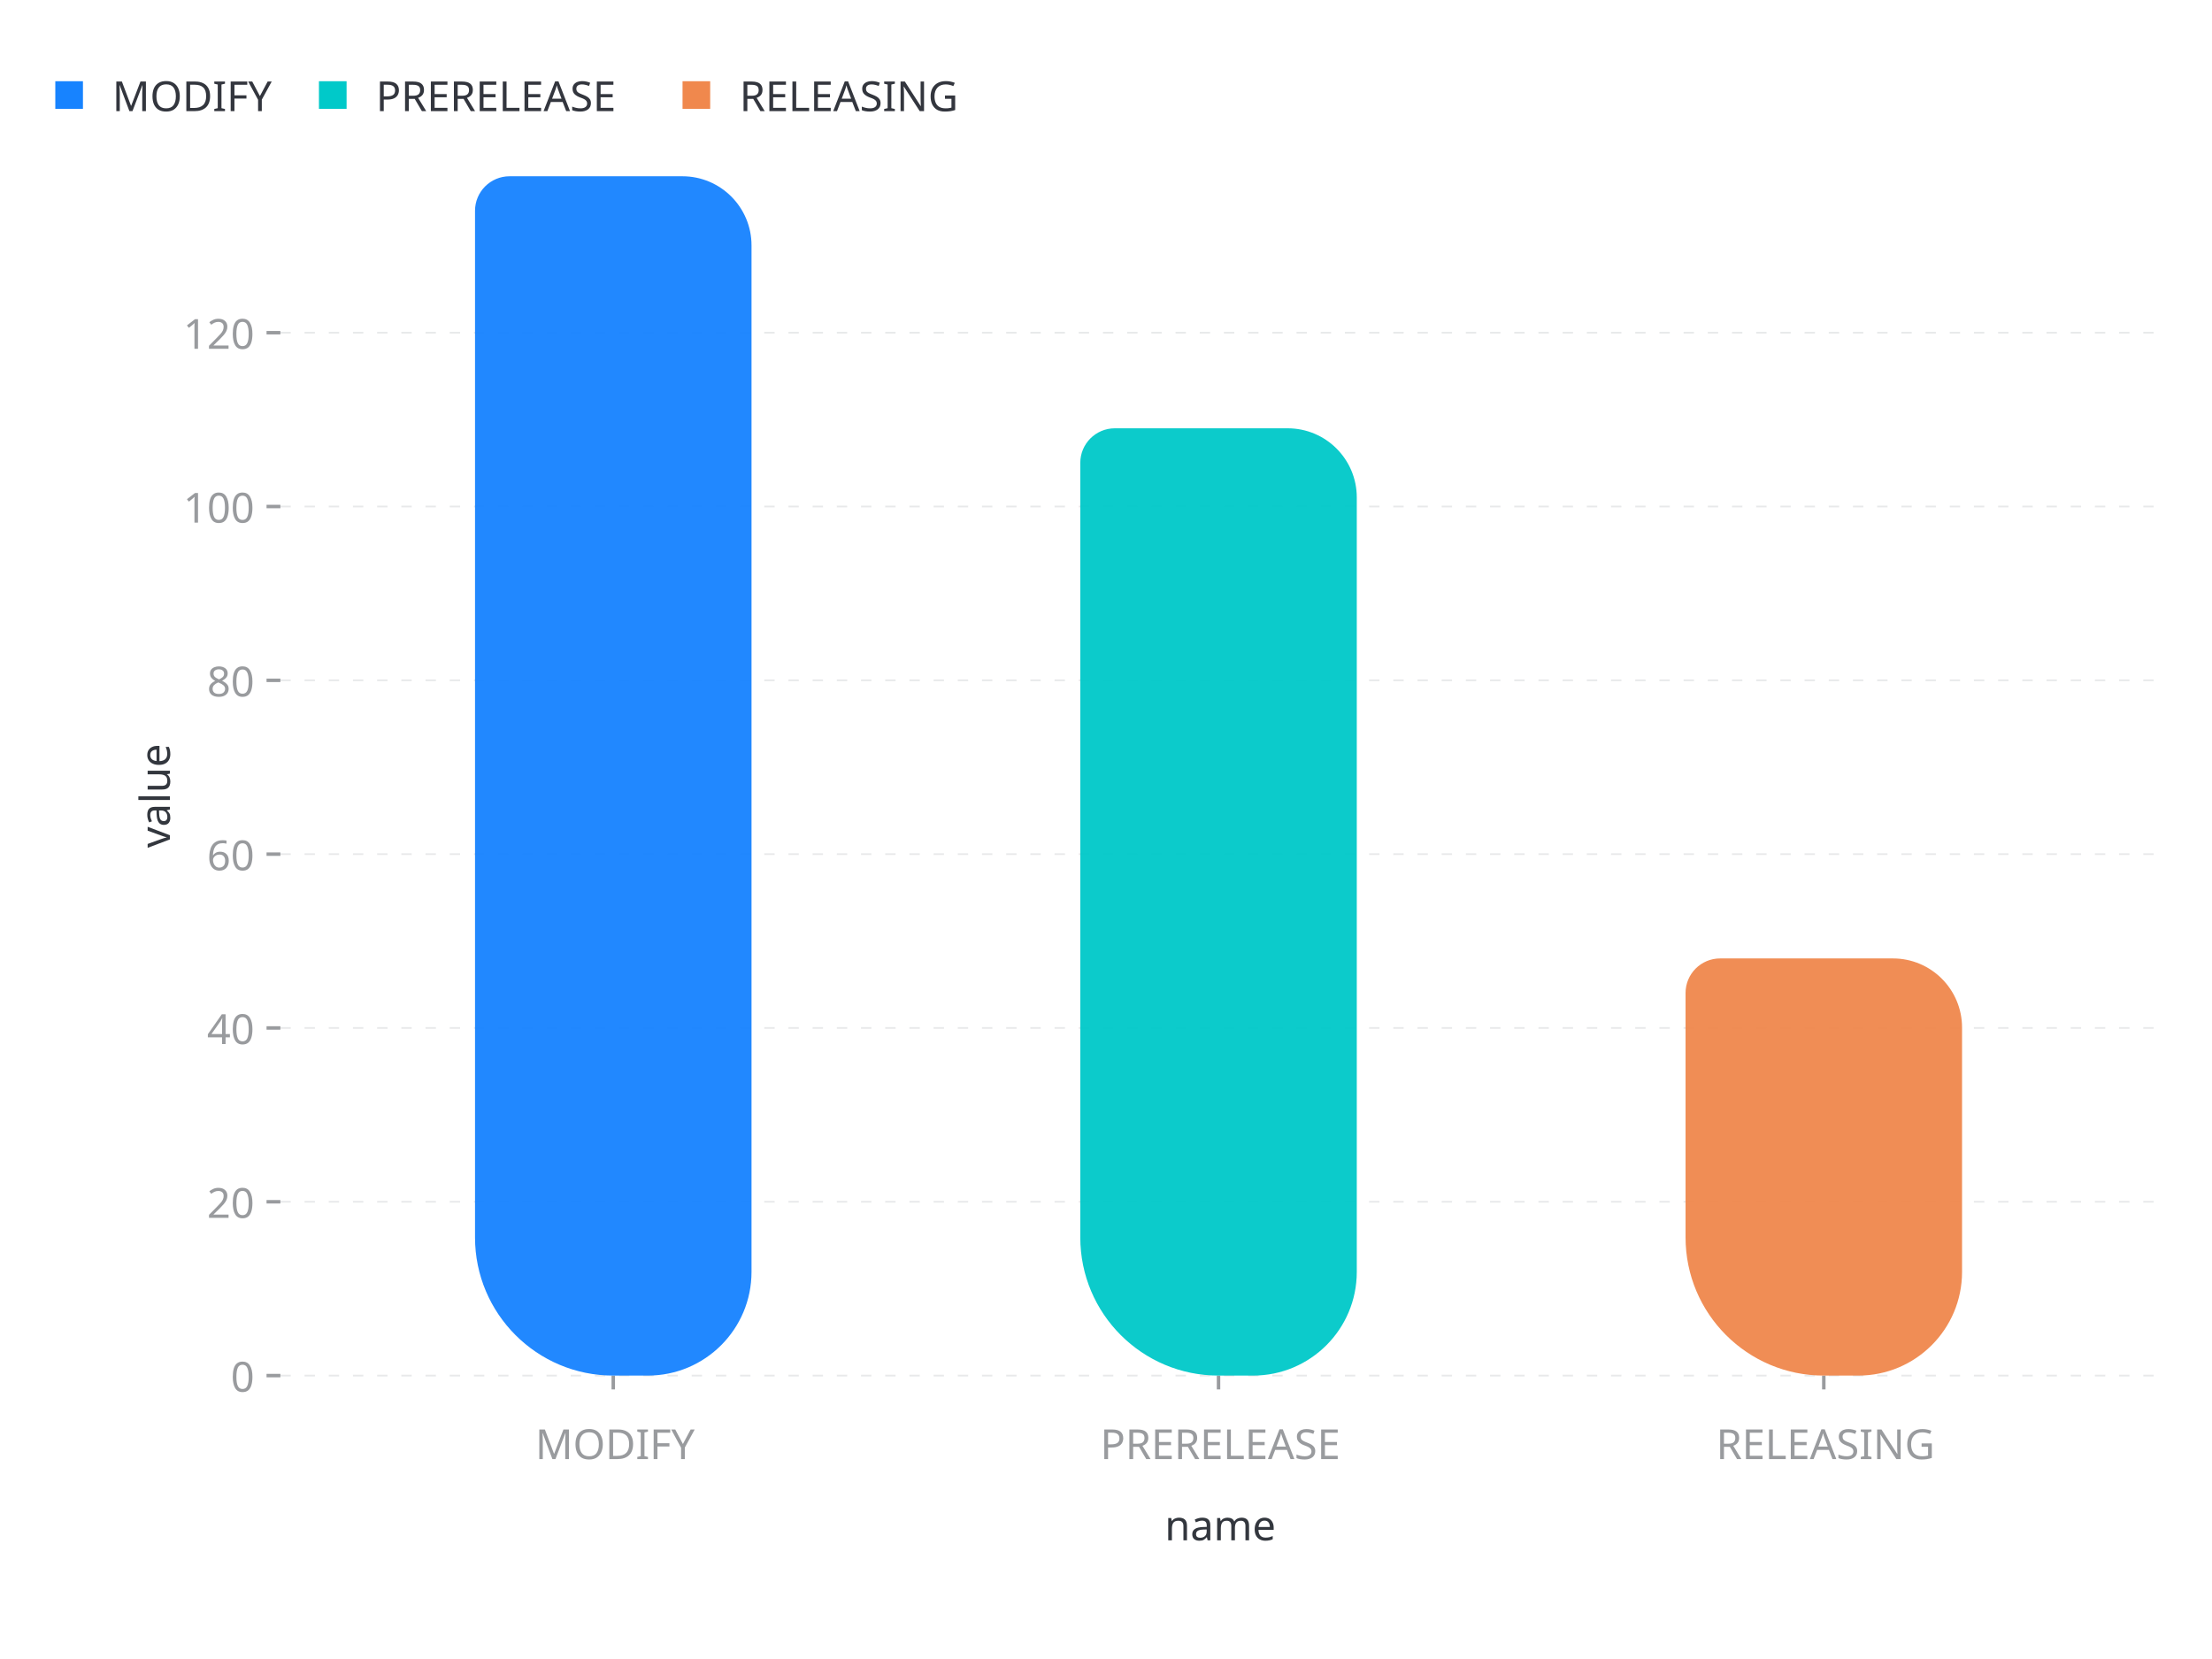
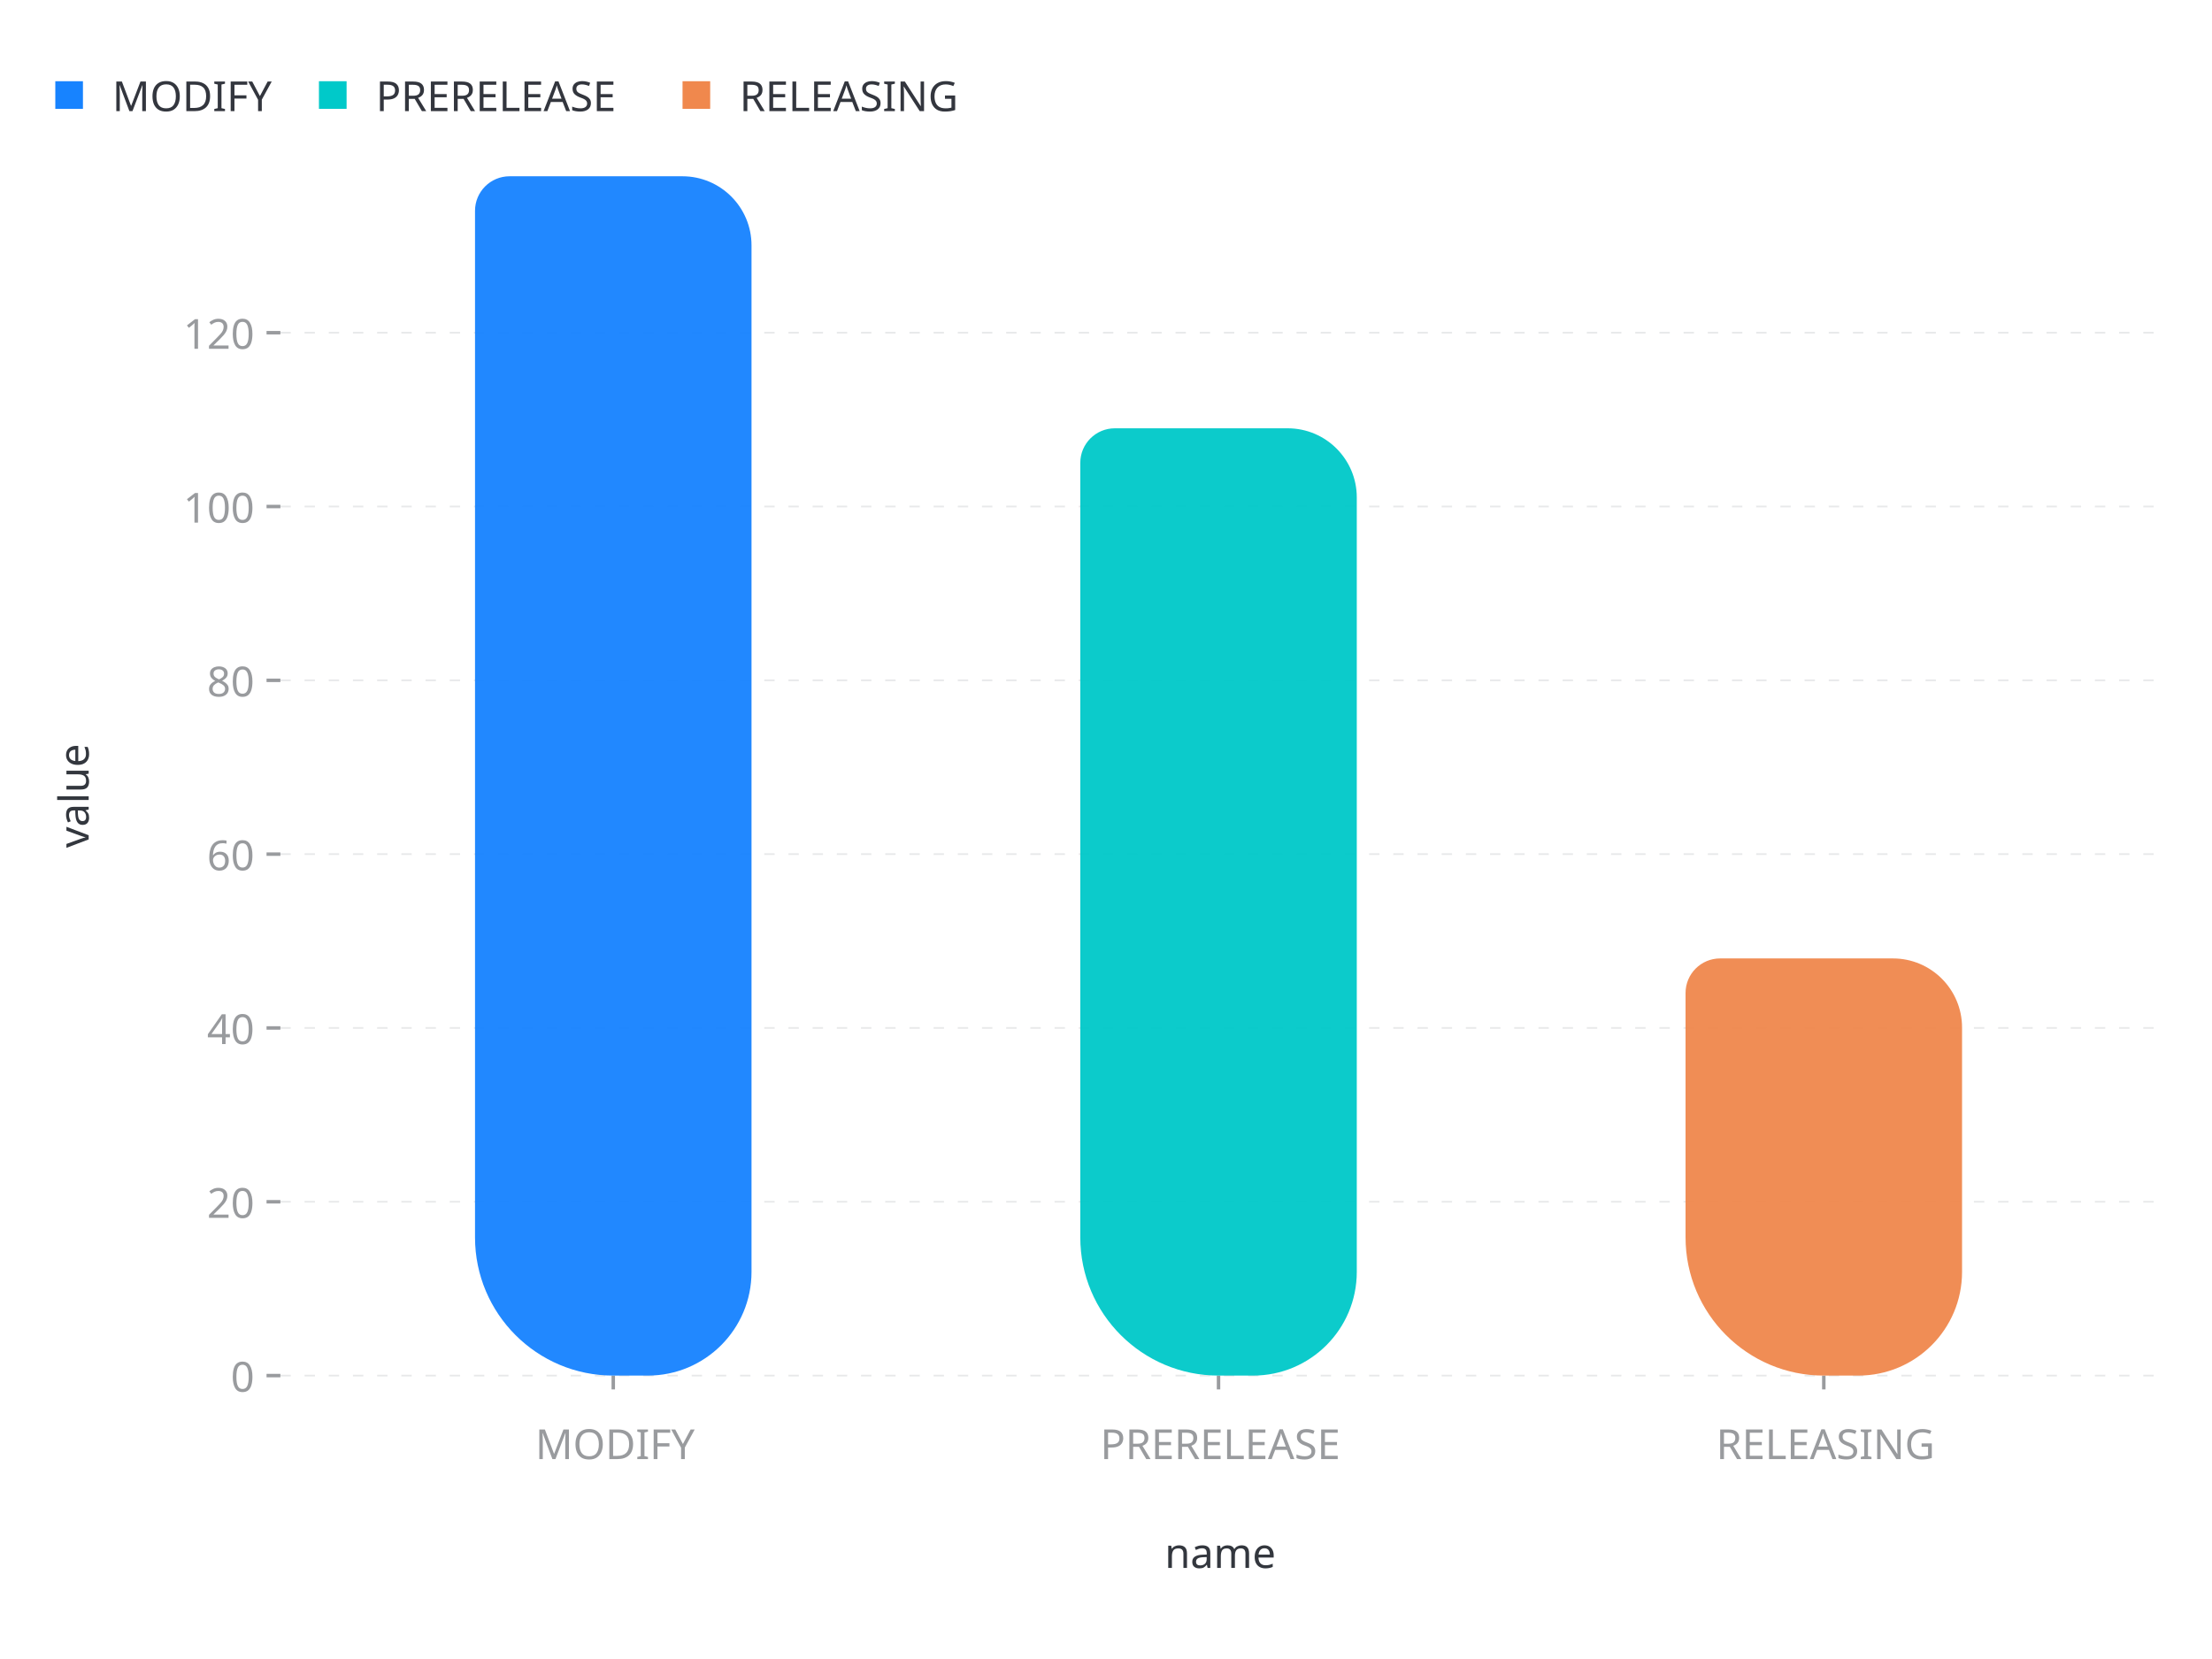
<svg xmlns="http://www.w3.org/2000/svg" width="640" height="480" style="background: transparent;" color-interpolation-filters="sRGB">
  <defs>
    <clipPath transform="matrix(1,0,0,1,-16,-16)" id="clip-path-65-31">
      <use href="#g-svg-65" transform="matrix(1,0,0,1,16,16)" />
    </clipPath>
  </defs>
  <g id="g-svg-camera">
    <g id="g-root" fill="none">
      <g id="g-svg-16" fill="none" class="view">
        <g>
          <path id="g-svg-17" fill="rgba(0,0,0,0)" class="area" d="M 0,0 l 640,0 l 0,480 l-640 0 z" x="0" y="0" width="640" height="480" />
        </g>
        <g>
          <path id="g-svg-18" fill="rgba(0,0,0,0)" class="area" d="M 16,16 l 608,0 l 0,448 l-608 0 z" x="16" y="16" width="608" height="448" />
        </g>
        <g>
          <path id="g-svg-19" fill="rgba(0,0,0,0)" class="area" d="M 81.12,51 l 542.88,0 l 0,347 l-542.88 0 z" x="81.12" y="51" width="542.88" height="347" />
        </g>
        <g>
          <path id="g-svg-20" fill="rgba(0,0,0,0)" class="area" d="M 81.12,51 l 542.88,0 l 0,347 l-542.88 0 z" x="81.12" y="51" width="542.88" height="347" />
        </g>
        <g id="g-svg-21" fill="none" class="component">
          <g id="g-svg-24" fill="none" x="16" y="16" width="608" height="23" transform="matrix(1,0,0,1,16,16)">
            <g id="g-svg-25" fill="none" class="legend-category" width="277.68" height="23">
              <g id="g-svg-26" fill="none" class="legend-title-group">
                <g id="g-svg-27" fill="none" width="277.68" height="23" class="legend-title" />
              </g>
              <g id="g-svg-28" fill="none" class="legend-items-group">
                <g id="g-svg-29" fill="none" width="277.68" height="23" x="0" y="0" class="legend-items">
                  <g id="g-svg-30" fill="none" x="0" y="0" class="items-navigator">
                    <g id="g-svg-31" fill="none" class="navigator-content-group" clip-path="url(#clip-path-65-31)">
                      <g id="g-svg-32" fill="none" class="navigator-play-window">
                        <g id="g-svg-58" fill="none" class="items-item-page">
                          <g id="g-svg-34" fill="none" class="items-item" x="0" y="0" width="64.28" height="23">
                            <g id="g-svg-40" fill="none" class="legend-category-item-background-group">
                              <g>
                                <path id="g-svg-41" fill="rgba(0,0,0,0)" class="legend-category-item-background" d="M 0,0 l 64.28,0 l 0,23 l-64.28 0 z" width="64.28" height="23" visibility="visible" />
                              </g>
                            </g>
                            <g id="g-svg-35" fill="none" transform="matrix(0.5,0,0,0.5,4,11.5)" class="legend-category-item-marker-group">
                              <g>
                                <path id="g-svg-36" fill="rgba(23,131,255,1)" d="M -8,-8 L 8,-8 L 8,8 L -8,8 Z" stroke-width="0" class="legend-category-item-marker" visibility="visible" />
                              </g>
                            </g>
                            <g id="g-svg-37" fill="none" transform="matrix(1,0,0,1,16,11.5)" class="legend-category-item-label-group">
                              <g>
                                <text id="g-svg-38" fill="rgba(29,33,41,1)" dominant-baseline="central" paint-order="stroke" dx="0.5" font-family="sans-serif" font-size="12" font-style="normal" font-variant="normal" font-weight="normal" stroke-width="1" text-anchor="left" class="legend-category-item-label" fill-opacity="0.9" visibility="visible">
                                  MODIFY
                                </text>
                              </g>
                            </g>
                            <g id="g-svg-39" fill="none" class="legend-category-item-value-group" />
                          </g>
                          <g id="g-svg-42" fill="none" transform="matrix(1,0,0,1,76.28,0)" class="items-item" x="76.28" y="0" width="93.2" height="23">
                            <g id="g-svg-48" fill="none" class="legend-category-item-background-group">
                              <g>
                                <path id="g-svg-49" fill="rgba(0,0,0,0)" class="legend-category-item-background" d="M 0,0 l 93.2,0 l 0,23 l-93.2 0 z" width="93.2" height="23" visibility="visible" />
                              </g>
                            </g>
                            <g id="g-svg-43" fill="none" transform="matrix(0.5,0,0,0.5,4,11.5)" class="legend-category-item-marker-group">
                              <g>
                                <path id="g-svg-44" fill="rgba(0,201,201,1)" d="M -8,-8 L 8,-8 L 8,8 L -8,8 Z" stroke-width="0" class="legend-category-item-marker" visibility="visible" />
                              </g>
                            </g>
                            <g id="g-svg-45" fill="none" transform="matrix(1,0,0,1,16,11.5)" class="legend-category-item-label-group">
                              <g>
                                <text id="g-svg-46" fill="rgba(29,33,41,1)" dominant-baseline="central" paint-order="stroke" dx="0.5" font-family="sans-serif" font-size="12" font-style="normal" font-variant="normal" font-weight="normal" stroke-width="1" text-anchor="left" class="legend-category-item-label" fill-opacity="0.9" visibility="visible">
                                  PRERELEASE
                                </text>
                              </g>
                            </g>
                            <g id="g-svg-47" fill="none" class="legend-category-item-value-group" />
                          </g>
                          <g id="g-svg-50" fill="none" transform="matrix(1,0,0,1,181.48,0)" class="items-item" x="181.48" y="0" width="84.2" height="23">
                            <g id="g-svg-56" fill="none" class="legend-category-item-background-group">
                              <g>
                                <path id="g-svg-57" fill="rgba(0,0,0,0)" class="legend-category-item-background" d="M 0,0 l 84.2,0 l 0,23 l-84.2 0 z" width="84.2" height="23" visibility="visible" />
                              </g>
                            </g>
                            <g id="g-svg-51" fill="none" transform="matrix(0.5,0,0,0.5,4,11.5)" class="legend-category-item-marker-group">
                              <g>
                                <path id="g-svg-52" fill="rgba(240,136,77,1)" d="M -8,-8 L 8,-8 L 8,8 L -8,8 Z" stroke-width="0" class="legend-category-item-marker" visibility="visible" />
                              </g>
                            </g>
                            <g id="g-svg-53" fill="none" transform="matrix(1,0,0,1,16,11.5)" class="legend-category-item-label-group">
                              <g>
                                <text id="g-svg-54" fill="rgba(29,33,41,1)" dominant-baseline="central" paint-order="stroke" dx="0.5" font-family="sans-serif" font-size="12" font-style="normal" font-variant="normal" font-weight="normal" stroke-width="1" text-anchor="left" class="legend-category-item-label" fill-opacity="0.9" visibility="visible">
                                  RELEASING
                                </text>
                              </g>
                            </g>
                            <g id="g-svg-55" fill="none" class="legend-category-item-value-group" />
                          </g>
                        </g>
                      </g>
                    </g>
                    <g id="g-svg-33" fill="none" class="navigator-controller" />
                    <g>
                      <path id="g-svg-65" fill="none" d="M 0,0 l 265.68,0 l 0,23 l-265.68 0 z" class="navigator-clip-path" width="265.68" height="23" />
                    </g>
                  </g>
                </g>
              </g>
            </g>
          </g>
        </g>
        <g id="g-svg-22" fill="none" class="component">
          <g id="g-svg-66" fill="none" class="axis">
            <g id="g-svg-67" fill="none" class="axis-grid-group" />
            <g id="g-svg-68" fill="none" class="axis-main-group">
              <g id="g-svg-69" fill="none" class="axis-line-group">
                <g>
                  <line id="g-svg-70" fill="none" x1="81.12" y1="398" x2="624" y2="398" class="axis-line axis-line" stroke-width="0.5" stroke="rgba(29,33,41,1)" stroke-opacity="0.45" opacity="0" />
                </g>
              </g>
              <g id="g-svg-71" fill="none" class="axis-tick-group">
                <g id="g-svg-72" fill="none" transform="matrix(1,0,0,1,177.4374,398)" class="axis-tick">
                  <g>
                    <line id="g-svg-75" fill="none" x1="0" y1="0" x2="0" y2="4" class="axis-tick-item" stroke-width="1" stroke="rgba(29,33,41,1)" opacity="0.45" />
                  </g>
                </g>
                <g id="g-svg-73" fill="none" transform="matrix(1,0,0,1,352.56,398)" class="axis-tick">
                  <g>
                    <line id="g-svg-76" fill="none" x1="0" y1="0" x2="0" y2="4" class="axis-tick-item" stroke-width="1" stroke="rgba(29,33,41,1)" opacity="0.45" />
                  </g>
                </g>
                <g id="g-svg-74" fill="none" transform="matrix(1,0,0,1,527.6826,398)" class="axis-tick">
                  <g>
                    <line id="g-svg-77" fill="none" x1="0" y1="0" x2="0" y2="4" class="axis-tick-item" stroke-width="1" stroke="rgba(29,33,41,1)" opacity="0.45" />
                  </g>
                </g>
              </g>
              <g id="g-svg-78" fill="none" class="axis-label-group">
                <g id="g-svg-79" fill="none" transform="matrix(1,0,0,1,177.4374,406)" class="axis-label">
                  <g>
                    <text id="g-svg-82" fill="rgba(29,33,41,1)" dominant-baseline="central" paint-order="stroke" dx="0.5" font-family="sans-serif" font-size="12" font-style="normal" font-variant="normal" font-weight="normal" stroke-width="1" text-anchor="middle" class="axis-label-item" dy="11.5px" opacity="0.45" visibility="visible">
                      MODIFY
                    </text>
                  </g>
                </g>
                <g id="g-svg-80" fill="none" transform="matrix(1,0,0,1,352.56,406)" class="axis-label">
                  <g>
                    <text id="g-svg-83" fill="rgba(29,33,41,1)" dominant-baseline="central" paint-order="stroke" dx="0.5" font-family="sans-serif" font-size="12" font-style="normal" font-variant="normal" font-weight="normal" stroke-width="1" text-anchor="middle" class="axis-label-item" dy="11.5px" opacity="0.45" visibility="visible">
                      PRERELEASE
                    </text>
                  </g>
                </g>
                <g id="g-svg-81" fill="none" transform="matrix(1,0,0,1,527.6826,406)" class="axis-label">
                  <g>
                    <text id="g-svg-84" fill="rgba(29,33,41,1)" dominant-baseline="central" paint-order="stroke" dx="0.5" font-family="sans-serif" font-size="12" font-style="normal" font-variant="normal" font-weight="normal" stroke-width="1" text-anchor="middle" class="axis-label-item" dy="11.5px" opacity="0.45" visibility="visible">
                      RELEASING
                    </text>
                  </g>
                </g>
              </g>
            </g>
            <g id="g-svg-85" fill="none" transform="matrix(1,0,0,1,352.56,452.5)" class="axis-title-group">
-               <g>
+               <g transform="matrix(1,0,0,1,0,8)">
                <text id="g-svg-86" fill="rgba(29,33,41,1)" dominant-baseline="central" paint-order="stroke" dx="0.5" font-family="sans-serif" font-size="12" font-style="normal" font-variant="normal" font-weight="normal" stroke-width="1" text-anchor="middle" class="axis-title" dy="-11.5px" opacity="0.9">
                  name
                </text>
              </g>
            </g>
          </g>
        </g>
        <g id="g-svg-23" fill="none" class="component">
          <g id="g-svg-87" fill="none" class="axis">
            <g id="g-svg-88" fill="none" class="axis-grid-group">
              <g id="g-svg-89" fill="none" class="axis-grid">
                <g id="g-svg-90" fill="none" class="grid-line-group">
                  <g>
                    <path id="g-svg-92" fill="none" class="grid-line" stroke="rgba(29,33,41,1)" stroke-width="0.5" stroke-dasharray="3,4" d="M 81.12,398 L 624,398" stroke-opacity="0.1" />
                  </g>
                  <g>
                    <path id="g-svg-93" fill="none" class="grid-line" stroke="rgba(29,33,41,1)" stroke-width="0.5" stroke-dasharray="3,4" d="M 81.12,347.71 L 624,347.71" stroke-opacity="0.1" />
                  </g>
                  <g>
                    <path id="g-svg-94" fill="none" class="grid-line" stroke="rgba(29,33,41,1)" stroke-width="0.5" stroke-dasharray="3,4" d="M 81.12,297.42 L 624,297.42" stroke-opacity="0.1" />
                  </g>
                  <g>
                    <path id="g-svg-95" fill="none" class="grid-line" stroke="rgba(29,33,41,1)" stroke-width="0.5" stroke-dasharray="3,4" d="M 81.12,247.13 L 624,247.13" stroke-opacity="0.1" />
                  </g>
                  <g>
                    <path id="g-svg-96" fill="none" class="grid-line" stroke="rgba(29,33,41,1)" stroke-width="0.5" stroke-dasharray="3,4" d="M 81.12,196.841 L 624,196.841" stroke-opacity="0.1" />
                  </g>
                  <g>
                    <path id="g-svg-97" fill="none" class="grid-line" stroke="rgba(29,33,41,1)" stroke-width="0.5" stroke-dasharray="3,4" d="M 81.12,146.551 L 624,146.551" stroke-opacity="0.1" />
                  </g>
                  <g>
                    <path id="g-svg-98" fill="none" class="grid-line" stroke="rgba(29,33,41,1)" stroke-width="0.5" stroke-dasharray="3,4" d="M 81.12,96.261 L 624,96.261" stroke-opacity="0.1" />
                  </g>
                </g>
                <g id="g-svg-91" fill="none" class="grid-region-group" />
              </g>
            </g>
            <g id="g-svg-99" fill="none" class="axis-main-group">
              <g id="g-svg-100" fill="none" class="axis-line-group">
                <g>
                  <line id="g-svg-101" fill="none" x1="81.12" y1="398" x2="81.12" y2="51" class="axis-line axis-line" stroke-width="0.5" stroke="rgba(29,33,41,1)" stroke-opacity="0.45" opacity="0" />
                </g>
              </g>
              <g id="g-svg-102" fill="none" class="axis-tick-group">
                <g id="g-svg-103" fill="none" transform="matrix(1,0,0,1,81.12,398)" class="axis-tick">
                  <g>
                    <line id="g-svg-110" fill="none" x1="0" y1="0" x2="-4" y2="0" class="axis-tick-item" stroke-width="1" stroke="rgba(29,33,41,1)" opacity="0.45" />
                  </g>
                </g>
                <g id="g-svg-104" fill="none" transform="matrix(1,0,0,1,81.12,347.7101)" class="axis-tick">
                  <g>
                    <line id="g-svg-111" fill="none" x1="0" y1="0" x2="-4" y2="0" class="axis-tick-item" stroke-width="1" stroke="rgba(29,33,41,1)" opacity="0.45" />
                  </g>
                </g>
                <g id="g-svg-105" fill="none" transform="matrix(1,0,0,1,81.12,297.4203)" class="axis-tick">
                  <g>
                    <line id="g-svg-112" fill="none" x1="0" y1="0" x2="-4" y2="0" class="axis-tick-item" stroke-width="1" stroke="rgba(29,33,41,1)" opacity="0.45" />
                  </g>
                </g>
                <g id="g-svg-106" fill="none" transform="matrix(1,0,0,1,81.12,247.1304)" class="axis-tick">
                  <g>
                    <line id="g-svg-113" fill="none" x1="0" y1="0" x2="-4" y2="0" class="axis-tick-item" stroke-width="1" stroke="rgba(29,33,41,1)" opacity="0.45" />
                  </g>
                </g>
                <g id="g-svg-107" fill="none" transform="matrix(1,0,0,1,81.12,196.8406)" class="axis-tick">
                  <g>
                    <line id="g-svg-114" fill="none" x1="0" y1="0" x2="-4" y2="0" class="axis-tick-item" stroke-width="1" stroke="rgba(29,33,41,1)" opacity="0.45" />
                  </g>
                </g>
                <g id="g-svg-108" fill="none" transform="matrix(1,0,0,1,81.12,146.5507)" class="axis-tick">
                  <g>
                    <line id="g-svg-115" fill="none" x1="0" y1="0" x2="-4" y2="0" class="axis-tick-item" stroke-width="1" stroke="rgba(29,33,41,1)" opacity="0.45" />
                  </g>
                </g>
                <g id="g-svg-109" fill="none" transform="matrix(1,0,0,1,81.12,96.26087)" class="axis-tick">
                  <g>
                    <line id="g-svg-116" fill="none" x1="0" y1="0" x2="-4" y2="0" class="axis-tick-item" stroke-width="1" stroke="rgba(29,33,41,1)" opacity="0.45" />
                  </g>
                </g>
              </g>
              <g id="g-svg-117" fill="none" class="axis-label-group">
                <g id="g-svg-118" fill="none" transform="matrix(1,0,0,1,73.12,398)" class="axis-label">
                  <g>
                    <text id="g-svg-125" fill="rgba(29,33,41,1)" dominant-baseline="central" paint-order="stroke" dx="0.5" font-family="sans-serif" font-size="12" font-style="normal" font-variant="normal" font-weight="normal" stroke-width="1" text-anchor="end" class="axis-label-item" opacity="0.45" visibility="visible">
                      0
                    </text>
                  </g>
                </g>
                <g id="g-svg-119" fill="none" transform="matrix(1,0,0,1,73.12,347.7101)" class="axis-label">
                  <g>
                    <text id="g-svg-126" fill="rgba(29,33,41,1)" dominant-baseline="central" paint-order="stroke" dx="0.5" font-family="sans-serif" font-size="12" font-style="normal" font-variant="normal" font-weight="normal" stroke-width="1" text-anchor="end" class="axis-label-item" opacity="0.45" visibility="visible">
                      20
                    </text>
                  </g>
                </g>
                <g id="g-svg-120" fill="none" transform="matrix(1,0,0,1,73.12,297.4203)" class="axis-label">
                  <g>
                    <text id="g-svg-127" fill="rgba(29,33,41,1)" dominant-baseline="central" paint-order="stroke" dx="0.5" font-family="sans-serif" font-size="12" font-style="normal" font-variant="normal" font-weight="normal" stroke-width="1" text-anchor="end" class="axis-label-item" opacity="0.45" visibility="visible">
                      40
                    </text>
                  </g>
                </g>
                <g id="g-svg-121" fill="none" transform="matrix(1,0,0,1,73.12,247.1304)" class="axis-label">
                  <g>
                    <text id="g-svg-128" fill="rgba(29,33,41,1)" dominant-baseline="central" paint-order="stroke" dx="0.5" font-family="sans-serif" font-size="12" font-style="normal" font-variant="normal" font-weight="normal" stroke-width="1" text-anchor="end" class="axis-label-item" opacity="0.45" visibility="visible">
                      60
                    </text>
                  </g>
                </g>
                <g id="g-svg-122" fill="none" transform="matrix(1,0,0,1,73.12,196.8406)" class="axis-label">
                  <g>
                    <text id="g-svg-129" fill="rgba(29,33,41,1)" dominant-baseline="central" paint-order="stroke" dx="0.5" font-family="sans-serif" font-size="12" font-style="normal" font-variant="normal" font-weight="normal" stroke-width="1" text-anchor="end" class="axis-label-item" opacity="0.45" visibility="visible">
                      80
                    </text>
                  </g>
                </g>
                <g id="g-svg-123" fill="none" transform="matrix(1,0,0,1,73.12,146.5507)" class="axis-label">
                  <g>
                    <text id="g-svg-130" fill="rgba(29,33,41,1)" dominant-baseline="central" paint-order="stroke" dx="0.5" font-family="sans-serif" font-size="12" font-style="normal" font-variant="normal" font-weight="normal" stroke-width="1" text-anchor="end" class="axis-label-item" opacity="0.45" visibility="visible">
                      100
                    </text>
                  </g>
                </g>
                <g id="g-svg-124" fill="none" transform="matrix(1,0,0,1,73.12,96.26087)" class="axis-label">
                  <g>
                    <text id="g-svg-131" fill="rgba(29,33,41,1)" dominant-baseline="central" paint-order="stroke" dx="0.5" font-family="sans-serif" font-size="12" font-style="normal" font-variant="normal" font-weight="normal" stroke-width="1" text-anchor="end" class="axis-label-item" opacity="0.45" visibility="visible">
                      120
                    </text>
                  </g>
                </g>
              </g>
            </g>
            <g id="g-svg-132" fill="none" transform="matrix(1,0,0,1,28.5,230.25)" class="axis-title-group">
-               <g transform="matrix(0,-1,1,0,16,0.5)">
+               <g transform="matrix(0,-1,1,0,-7.5,0.5)">
                <text id="g-svg-133" fill="rgba(29,33,41,1)" dominant-baseline="central" paint-order="stroke" dx="0.5" font-family="sans-serif" font-size="12" font-style="normal" font-variant="normal" font-weight="normal" stroke-width="1" text-anchor="middle" class="axis-title" opacity="0.9">
                  value
                </text>
              </g>
            </g>
          </g>
        </g>
        <g transform="matrix(1,0,0,1,81.12,51)">
          <path id="g-svg-134" fill="rgba(0,0,0,0)" class="plot" d="M 0,0 l 542.88,0 l 0,347 l-542.88 0 z" width="542.88" height="347" />
          <g id="g-svg-135" fill="none" class="main-layer">
            <g>
              <path id="g-svg-137" fill="rgba(23,131,255,1)" d="M 66.317,0 l 50,0 a 20,20,0,0,1,20,20 l 0,297 a 30,30,0,0,1,-30,30 l -10,0 a 40,40,0,0,1,-40,-40 l 0,-297 a 10,10,0,0,1,10,-10 z" x="56.317" y="0" width="80" height="347" fill-opacity="0.95" stroke-width="0" stroke="rgba(23,131,255,1)" class="element" />
            </g>
            <g>
              <path id="g-svg-138" fill="rgba(0,201,201,1)" d="M 241.44,72.92 l 50,0 a 20,20,0,0,1,20,20 l 0,224.08 a 30,30,0,0,1,-30,30 l -10,0 a 40,40,0,0,1,-40,-40 l 0,-224.08 a 10,10,0,0,1,10,-10 z" x="231.44" y="72.92" width="80" height="274.08" fill-opacity="0.95" stroke-width="0" stroke="rgba(0,201,201,1)" class="element" />
            </g>
            <g>
              <path id="g-svg-139" fill="rgba(240,136,77,1)" d="M 416.563,226.304 l 50,0 a 20,20,0,0,1,20,20 l 0,70.696 a 30,30,0,0,1,-30,30 l -10,0 a 40,40,0,0,1,-40,-40 l 0,-70.696 a 10,10,0,0,1,10,-10 z" x="406.563" y="226.304" width="80" height="120.696" fill-opacity="0.95" stroke-width="0" stroke="rgba(240,136,77,1)" class="element" />
            </g>
          </g>
          <g id="g-svg-136" fill="none" class="label-layer" />
        </g>
      </g>
    </g>
  </g>
</svg>
